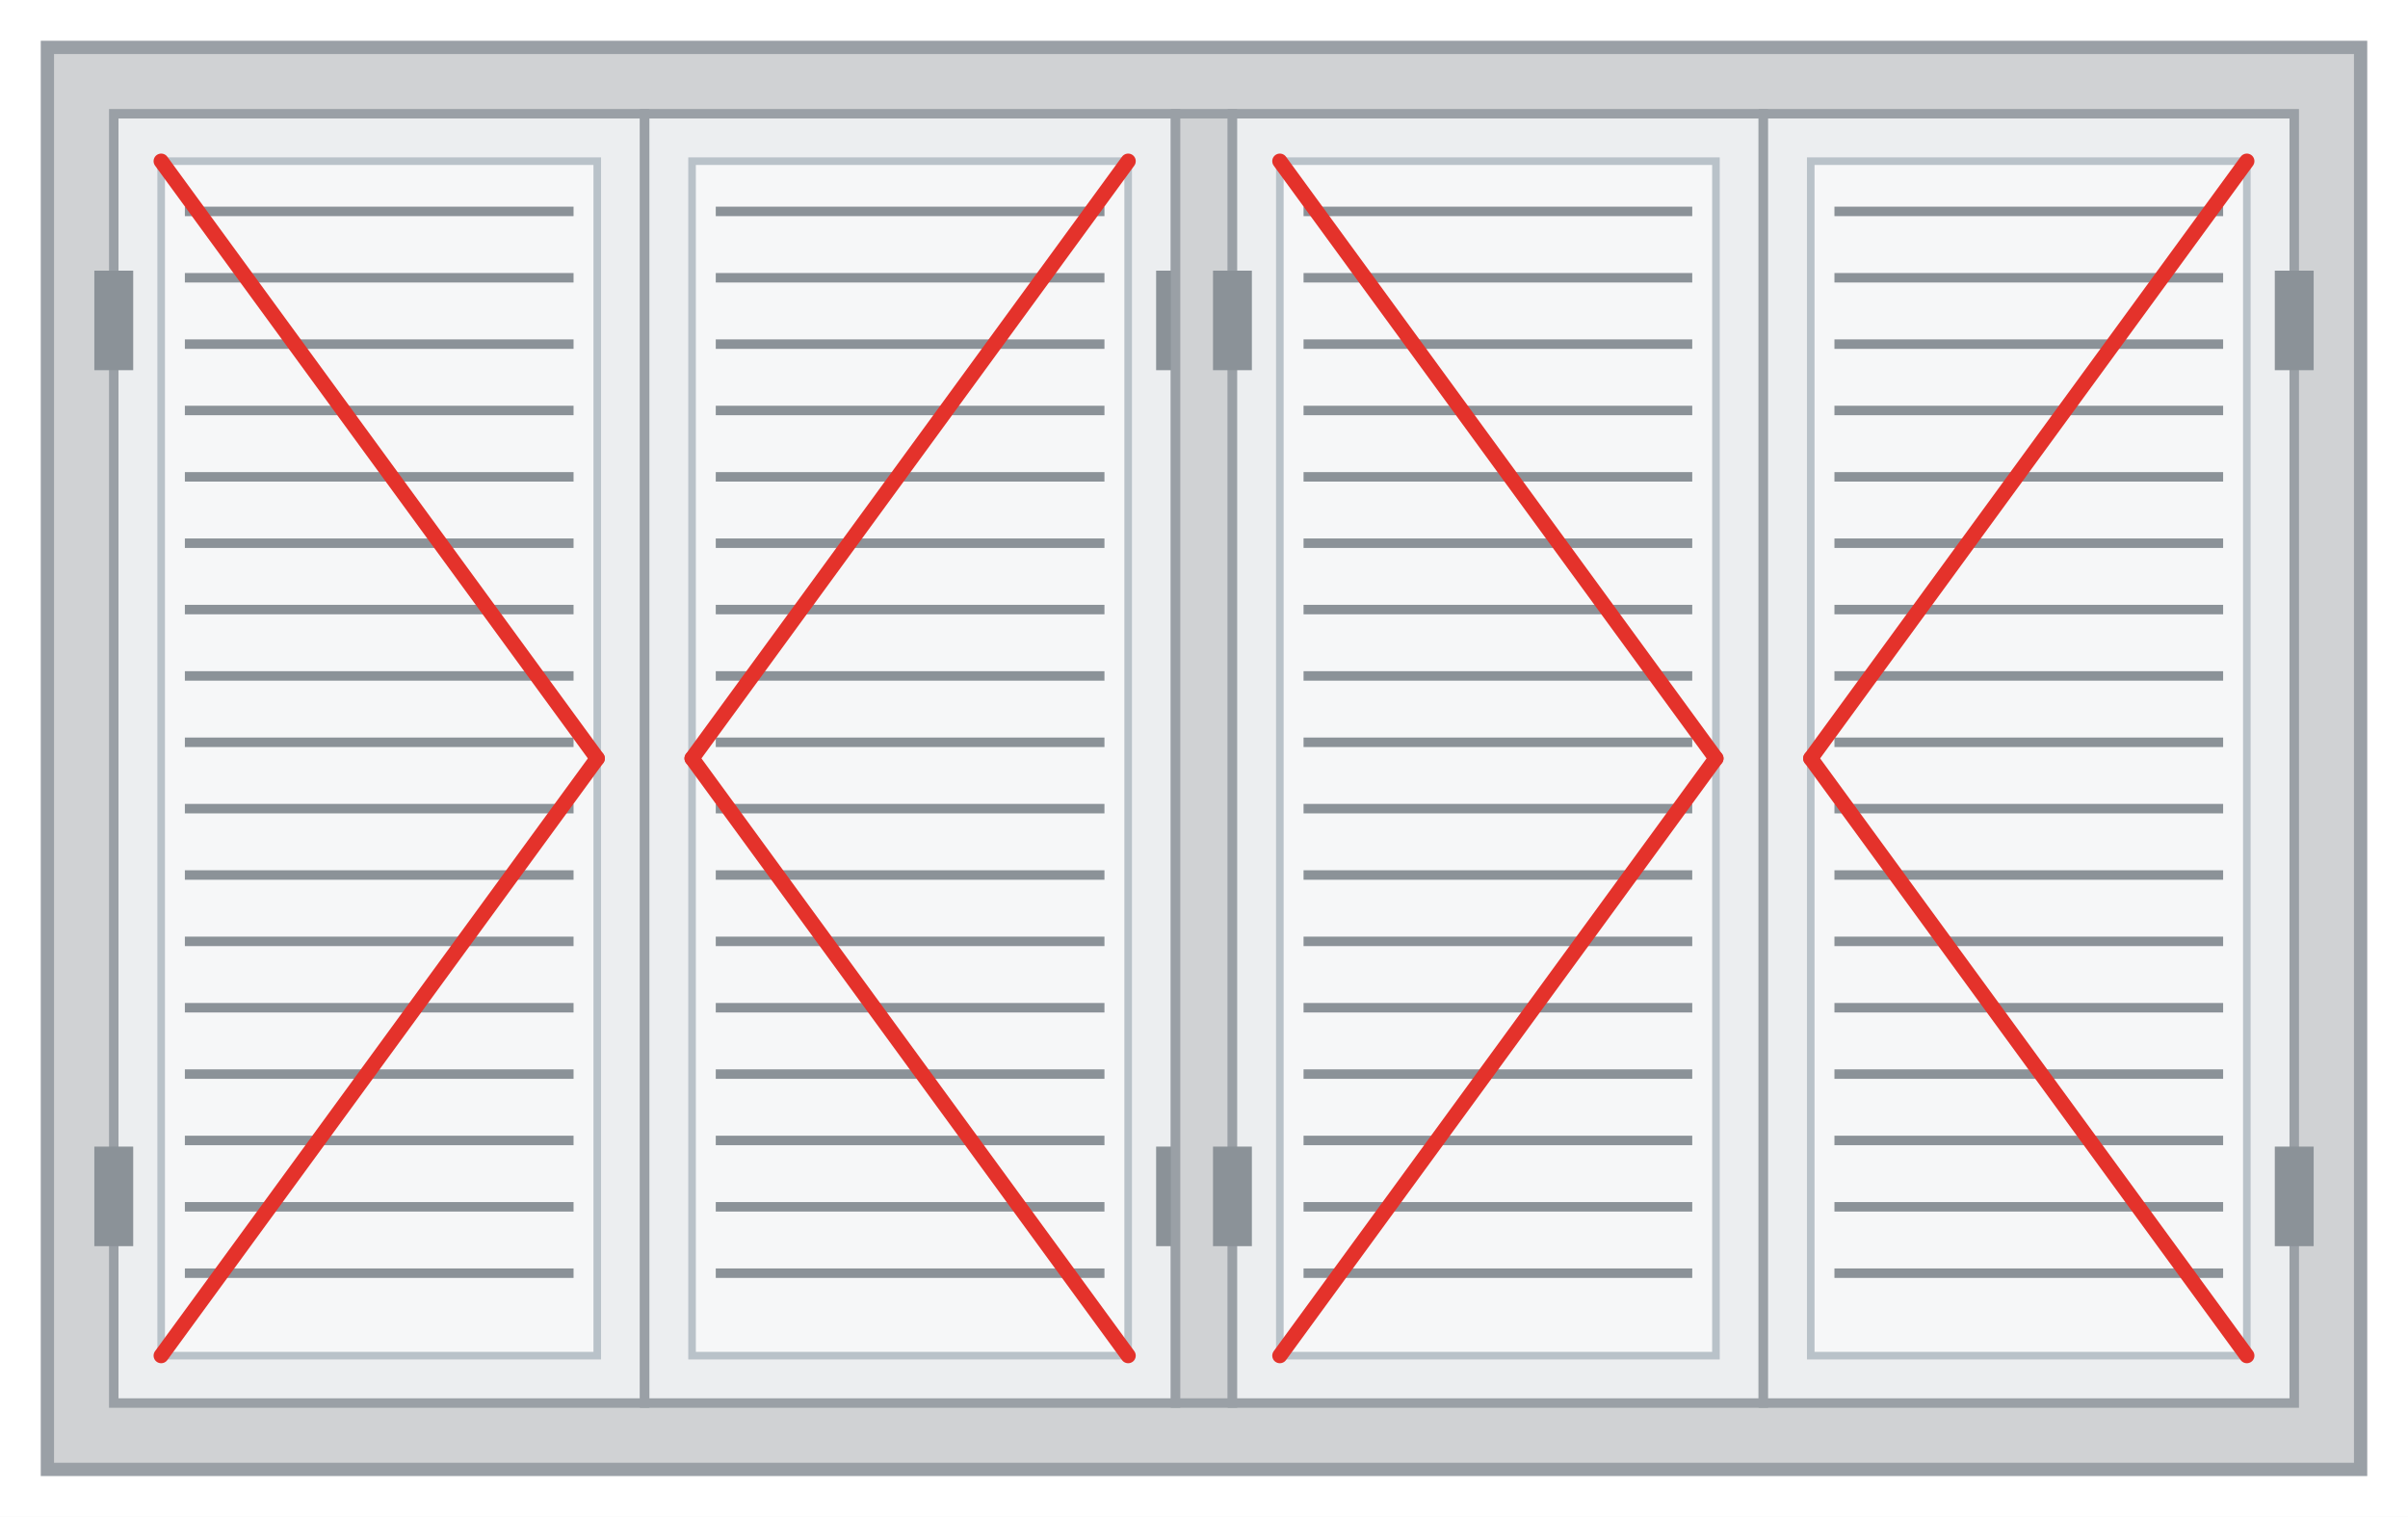
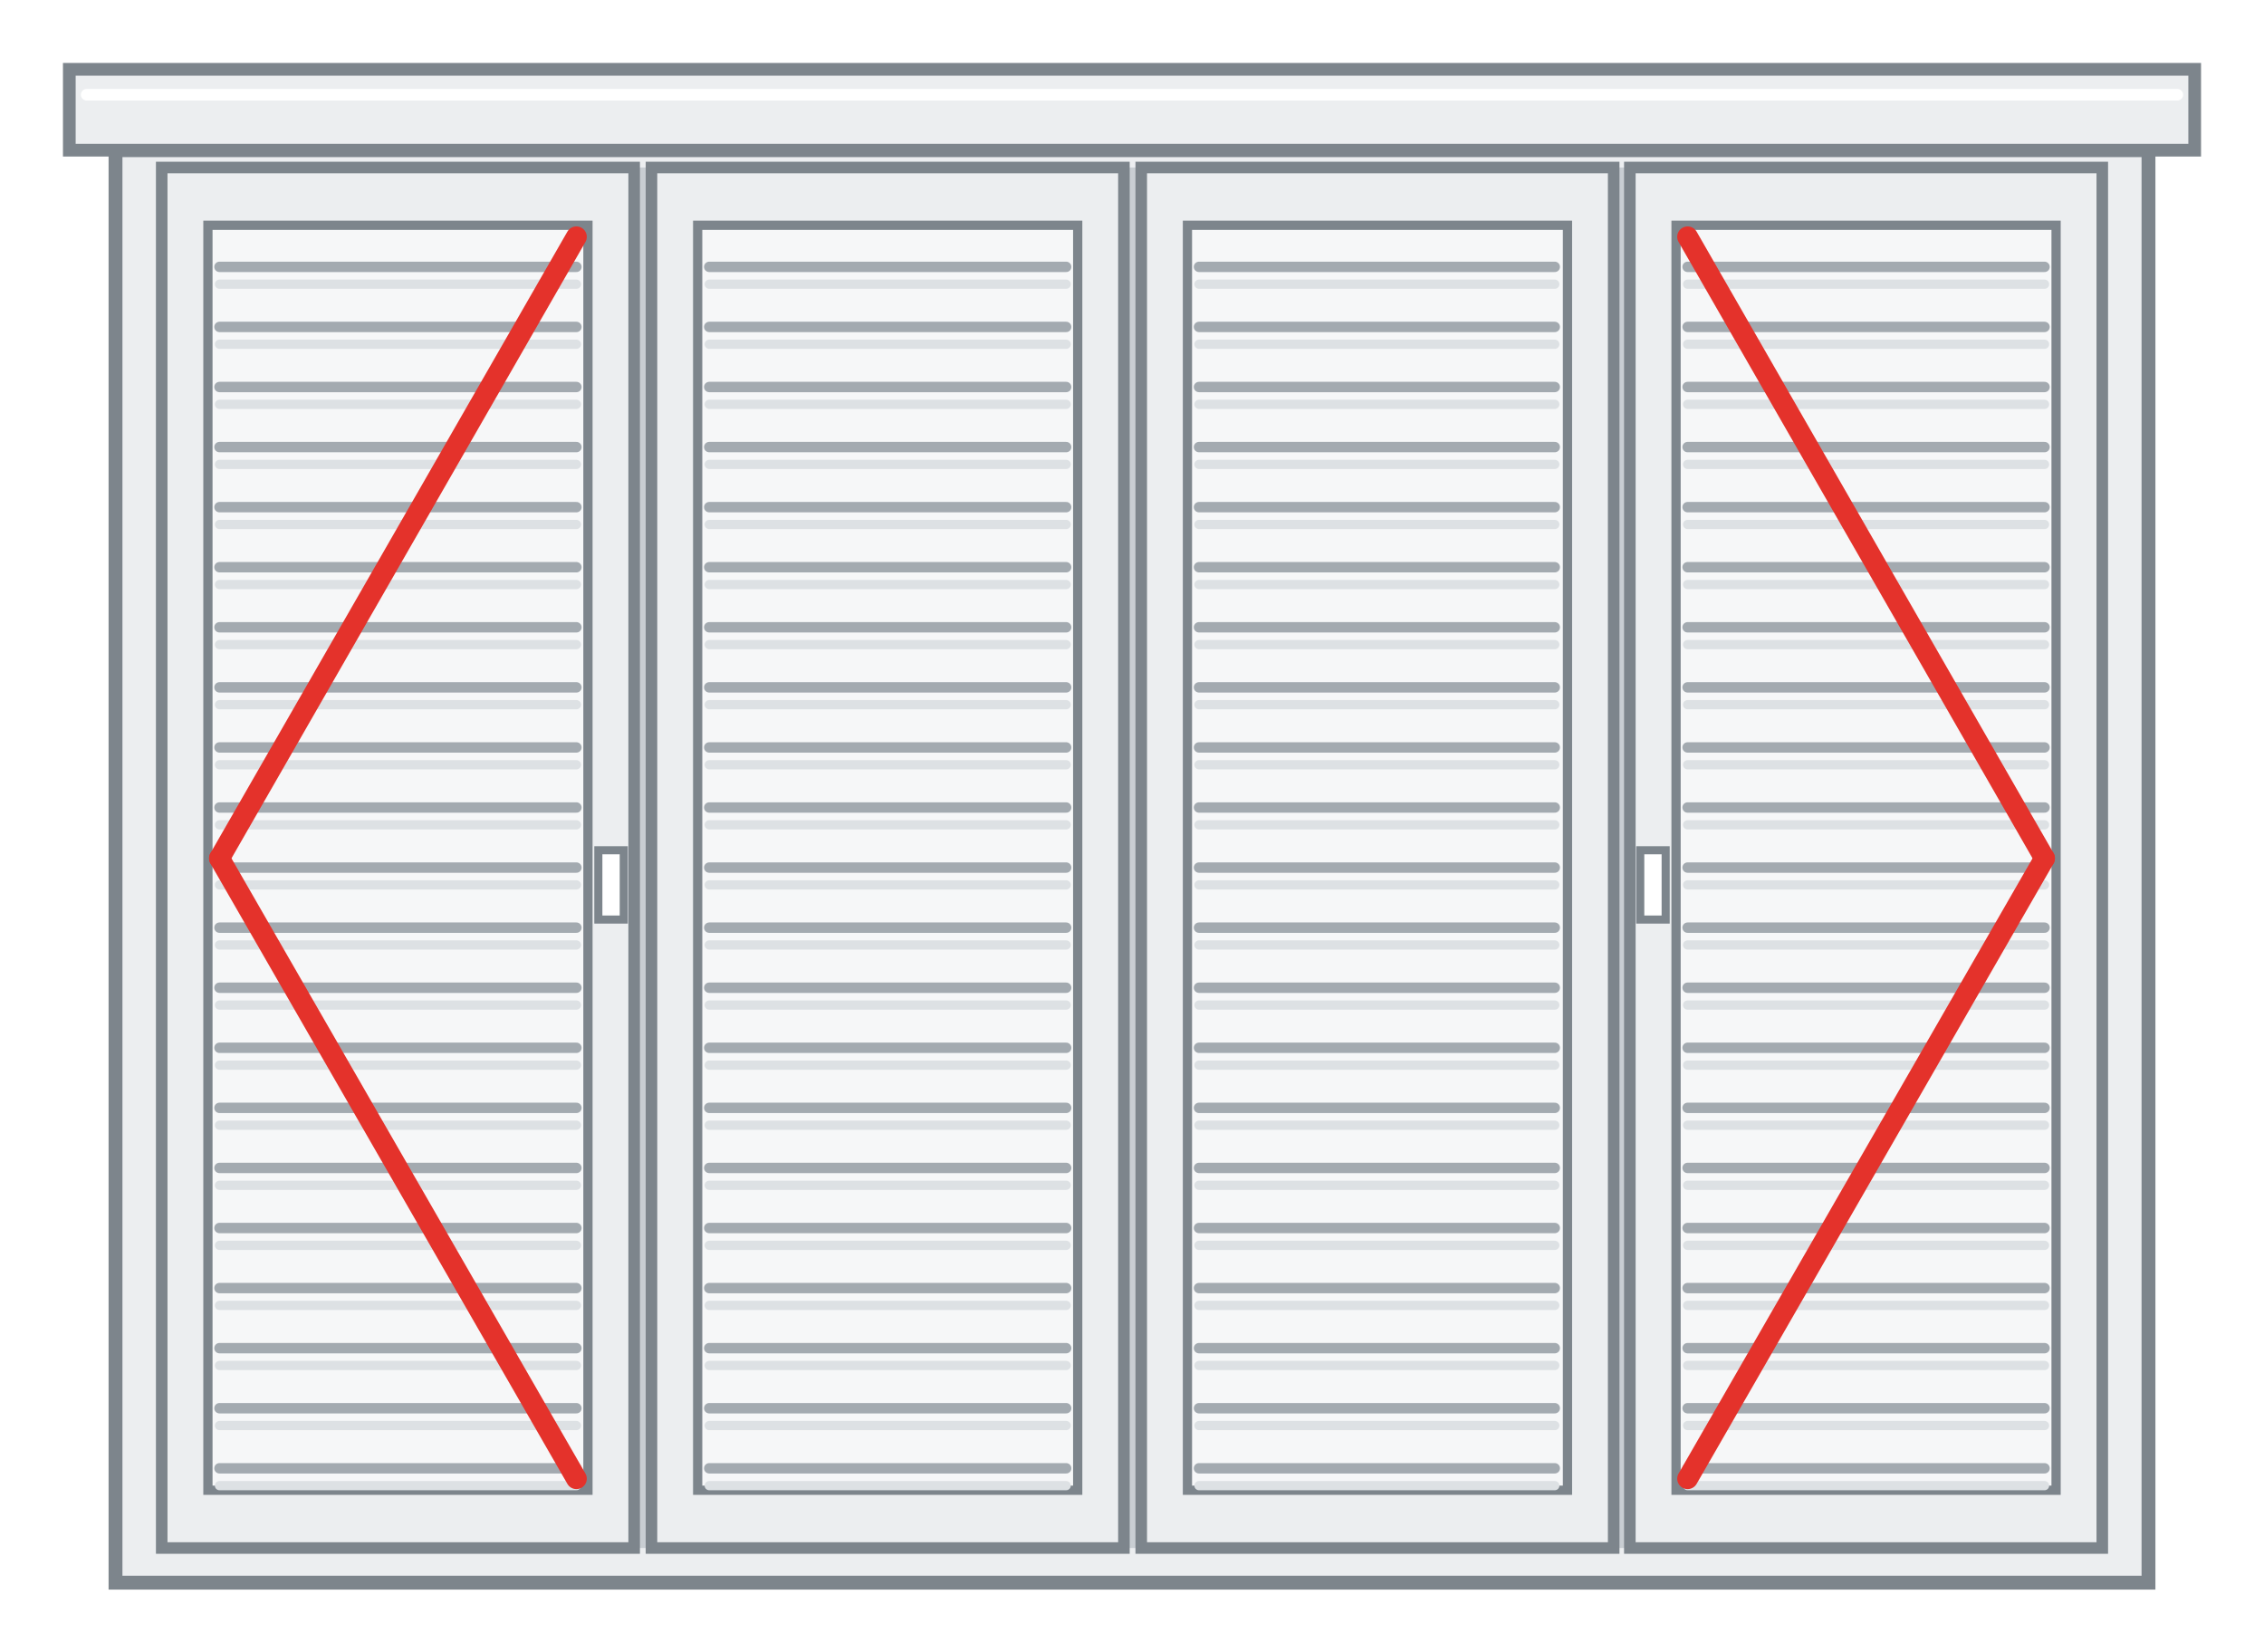
- <svg xmlns="http://www.w3.org/2000/svg" viewBox="0 0 254 160" width="254" height="160" role="img">
-   <rect width="254" height="160" fill="#ffffff" />
-   <rect x="5.0" y="5.0" width="244.0" height="150.0" fill="#d0d2d4" stroke="#9aa0a6" stroke-width="1.4" />
-   <rect x="12.0" y="12.0" width="56.0" height="136.0" fill="#eceef0" stroke="#9aa0a6" stroke-width="1" />
-   <rect x="17.0" y="17.0" width="46.0" height="126.0" fill="#f6f7f8" stroke="#b9c2c9" stroke-width="0.8" />
-   <line x1="19.5" y1="22.3" x2="60.5" y2="22.3" stroke="#8b9298" stroke-width="1" />
-   <line x1="19.5" y1="29.3" x2="60.5" y2="29.3" stroke="#8b9298" stroke-width="1" />
-   <line x1="19.5" y1="36.3" x2="60.5" y2="36.3" stroke="#8b9298" stroke-width="1" />
-   <line x1="19.5" y1="43.3" x2="60.5" y2="43.3" stroke="#8b9298" stroke-width="1" />
-   <line x1="19.5" y1="50.3" x2="60.5" y2="50.3" stroke="#8b9298" stroke-width="1" />
-   <line x1="19.5" y1="57.3" x2="60.5" y2="57.3" stroke="#8b9298" stroke-width="1" />
-   <line x1="19.5" y1="64.3" x2="60.5" y2="64.3" stroke="#8b9298" stroke-width="1" />
-   <line x1="19.5" y1="71.3" x2="60.5" y2="71.3" stroke="#8b9298" stroke-width="1" />
-   <line x1="19.5" y1="78.3" x2="60.5" y2="78.3" stroke="#8b9298" stroke-width="1" />
-   <line x1="19.5" y1="85.3" x2="60.5" y2="85.3" stroke="#8b9298" stroke-width="1" />
-   <line x1="19.5" y1="92.3" x2="60.5" y2="92.3" stroke="#8b9298" stroke-width="1" />
-   <line x1="19.5" y1="99.3" x2="60.5" y2="99.3" stroke="#8b9298" stroke-width="1" />
-   <line x1="19.5" y1="106.3" x2="60.5" y2="106.3" stroke="#8b9298" stroke-width="1" />
-   <line x1="19.5" y1="113.3" x2="60.5" y2="113.3" stroke="#8b9298" stroke-width="1" />
-   <line x1="19.5" y1="120.3" x2="60.5" y2="120.3" stroke="#8b9298" stroke-width="1" />
-   <line x1="19.5" y1="127.3" x2="60.5" y2="127.3" stroke="#8b9298" stroke-width="1" />
-   <line x1="19.5" y1="134.3" x2="60.5" y2="134.3" stroke="#8b9298" stroke-width="1" />
-   <line x1="17.0" y1="17.0" x2="63.0" y2="80.0" stroke="#e4322b" stroke-width="1.6" stroke-linecap="round" />
-   <line x1="17.0" y1="143.0" x2="63.0" y2="80.0" stroke="#e4322b" stroke-width="1.6" stroke-linecap="round" />
-   <rect x="10.2" y="28.8" width="3.6" height="10.0" fill="#8b9298" stroke="#8b9298" stroke-width="0.5" />
-   <rect x="10.2" y="121.2" width="3.6" height="10.0" fill="#8b9298" stroke="#8b9298" stroke-width="0.5" />
-   <rect x="68.0" y="12.0" width="56.0" height="136.0" fill="#eceef0" stroke="#9aa0a6" stroke-width="1" />
-   <rect x="73.0" y="17.0" width="46.0" height="126.0" fill="#f6f7f8" stroke="#b9c2c9" stroke-width="0.8" />
-   <line x1="75.5" y1="22.3" x2="116.5" y2="22.3" stroke="#8b9298" stroke-width="1" />
-   <line x1="75.5" y1="29.3" x2="116.5" y2="29.3" stroke="#8b9298" stroke-width="1" />
-   <line x1="75.5" y1="36.3" x2="116.5" y2="36.3" stroke="#8b9298" stroke-width="1" />
-   <line x1="75.5" y1="43.3" x2="116.5" y2="43.3" stroke="#8b9298" stroke-width="1" />
-   <line x1="75.5" y1="50.3" x2="116.5" y2="50.3" stroke="#8b9298" stroke-width="1" />
-   <line x1="75.5" y1="57.3" x2="116.5" y2="57.3" stroke="#8b9298" stroke-width="1" />
-   <line x1="75.5" y1="64.3" x2="116.5" y2="64.3" stroke="#8b9298" stroke-width="1" />
-   <line x1="75.5" y1="71.3" x2="116.5" y2="71.3" stroke="#8b9298" stroke-width="1" />
-   <line x1="75.5" y1="78.3" x2="116.5" y2="78.3" stroke="#8b9298" stroke-width="1" />
-   <line x1="75.5" y1="85.3" x2="116.5" y2="85.3" stroke="#8b9298" stroke-width="1" />
-   <line x1="75.5" y1="92.3" x2="116.5" y2="92.3" stroke="#8b9298" stroke-width="1" />
-   <line x1="75.5" y1="99.3" x2="116.5" y2="99.3" stroke="#8b9298" stroke-width="1" />
-   <line x1="75.5" y1="106.3" x2="116.5" y2="106.3" stroke="#8b9298" stroke-width="1" />
-   <line x1="75.5" y1="113.3" x2="116.5" y2="113.3" stroke="#8b9298" stroke-width="1" />
-   <line x1="75.5" y1="120.3" x2="116.5" y2="120.3" stroke="#8b9298" stroke-width="1" />
-   <line x1="75.5" y1="127.3" x2="116.5" y2="127.3" stroke="#8b9298" stroke-width="1" />
-   <line x1="75.5" y1="134.3" x2="116.5" y2="134.3" stroke="#8b9298" stroke-width="1" />
-   <line x1="119.0" y1="17.0" x2="73.0" y2="80.0" stroke="#e4322b" stroke-width="1.6" stroke-linecap="round" />
-   <line x1="119.0" y1="143.0" x2="73.0" y2="80.0" stroke="#e4322b" stroke-width="1.6" stroke-linecap="round" />
-   <rect x="122.2" y="28.8" width="3.6" height="10.0" fill="#8b9298" stroke="#8b9298" stroke-width="0.5" />
-   <rect x="122.2" y="121.2" width="3.6" height="10.0" fill="#8b9298" stroke="#8b9298" stroke-width="0.5" />
-   <rect x="124.0" y="12.0" width="6.0" height="136.0" fill="#d0d2d4" stroke="#9aa0a6" stroke-width="1" />
-   <rect x="130.0" y="12.0" width="56.0" height="136.0" fill="#eceef0" stroke="#9aa0a6" stroke-width="1" />
-   <rect x="135.0" y="17.0" width="46.0" height="126.0" fill="#f6f7f8" stroke="#b9c2c9" stroke-width="0.8" />
-   <line x1="137.5" y1="22.3" x2="178.5" y2="22.3" stroke="#8b9298" stroke-width="1" />
-   <line x1="137.5" y1="29.3" x2="178.5" y2="29.3" stroke="#8b9298" stroke-width="1" />
-   <line x1="137.5" y1="36.3" x2="178.5" y2="36.3" stroke="#8b9298" stroke-width="1" />
-   <line x1="137.5" y1="43.3" x2="178.5" y2="43.3" stroke="#8b9298" stroke-width="1" />
-   <line x1="137.5" y1="50.3" x2="178.5" y2="50.3" stroke="#8b9298" stroke-width="1" />
-   <line x1="137.5" y1="57.3" x2="178.5" y2="57.3" stroke="#8b9298" stroke-width="1" />
-   <line x1="137.5" y1="64.3" x2="178.5" y2="64.3" stroke="#8b9298" stroke-width="1" />
-   <line x1="137.5" y1="71.3" x2="178.5" y2="71.3" stroke="#8b9298" stroke-width="1" />
-   <line x1="137.5" y1="78.3" x2="178.5" y2="78.3" stroke="#8b9298" stroke-width="1" />
-   <line x1="137.5" y1="85.3" x2="178.5" y2="85.3" stroke="#8b9298" stroke-width="1" />
-   <line x1="137.5" y1="92.3" x2="178.5" y2="92.3" stroke="#8b9298" stroke-width="1" />
-   <line x1="137.5" y1="99.3" x2="178.5" y2="99.3" stroke="#8b9298" stroke-width="1" />
-   <line x1="137.5" y1="106.3" x2="178.5" y2="106.3" stroke="#8b9298" stroke-width="1" />
-   <line x1="137.5" y1="113.3" x2="178.5" y2="113.3" stroke="#8b9298" stroke-width="1" />
-   <line x1="137.5" y1="120.3" x2="178.5" y2="120.3" stroke="#8b9298" stroke-width="1" />
-   <line x1="137.5" y1="127.3" x2="178.5" y2="127.3" stroke="#8b9298" stroke-width="1" />
-   <line x1="137.5" y1="134.3" x2="178.5" y2="134.3" stroke="#8b9298" stroke-width="1" />
-   <line x1="135.0" y1="17.0" x2="181.0" y2="80.0" stroke="#e4322b" stroke-width="1.6" stroke-linecap="round" />
-   <line x1="135.0" y1="143.0" x2="181.0" y2="80.0" stroke="#e4322b" stroke-width="1.6" stroke-linecap="round" />
-   <rect x="128.2" y="28.8" width="3.6" height="10.0" fill="#8b9298" stroke="#8b9298" stroke-width="0.5" />
-   <rect x="128.2" y="121.2" width="3.6" height="10.0" fill="#8b9298" stroke="#8b9298" stroke-width="0.5" />
-   <rect x="186.0" y="12.0" width="56.0" height="136.0" fill="#eceef0" stroke="#9aa0a6" stroke-width="1" />
-   <rect x="191.0" y="17.0" width="46.0" height="126.0" fill="#f6f7f8" stroke="#b9c2c9" stroke-width="0.8" />
-   <line x1="193.5" y1="22.3" x2="234.5" y2="22.3" stroke="#8b9298" stroke-width="1" />
-   <line x1="193.5" y1="29.3" x2="234.5" y2="29.3" stroke="#8b9298" stroke-width="1" />
-   <line x1="193.5" y1="36.3" x2="234.5" y2="36.3" stroke="#8b9298" stroke-width="1" />
-   <line x1="193.5" y1="43.3" x2="234.5" y2="43.3" stroke="#8b9298" stroke-width="1" />
-   <line x1="193.5" y1="50.3" x2="234.5" y2="50.3" stroke="#8b9298" stroke-width="1" />
-   <line x1="193.5" y1="57.3" x2="234.5" y2="57.3" stroke="#8b9298" stroke-width="1" />
-   <line x1="193.5" y1="64.3" x2="234.5" y2="64.3" stroke="#8b9298" stroke-width="1" />
-   <line x1="193.5" y1="71.3" x2="234.5" y2="71.3" stroke="#8b9298" stroke-width="1" />
-   <line x1="193.5" y1="78.3" x2="234.5" y2="78.3" stroke="#8b9298" stroke-width="1" />
-   <line x1="193.5" y1="85.3" x2="234.5" y2="85.3" stroke="#8b9298" stroke-width="1" />
-   <line x1="193.5" y1="92.3" x2="234.5" y2="92.3" stroke="#8b9298" stroke-width="1" />
-   <line x1="193.5" y1="99.3" x2="234.5" y2="99.3" stroke="#8b9298" stroke-width="1" />
-   <line x1="193.5" y1="106.3" x2="234.5" y2="106.3" stroke="#8b9298" stroke-width="1" />
-   <line x1="193.5" y1="113.3" x2="234.5" y2="113.3" stroke="#8b9298" stroke-width="1" />
-   <line x1="193.5" y1="120.3" x2="234.5" y2="120.3" stroke="#8b9298" stroke-width="1" />
-   <line x1="193.5" y1="127.3" x2="234.5" y2="127.3" stroke="#8b9298" stroke-width="1" />
-   <line x1="193.5" y1="134.3" x2="234.5" y2="134.3" stroke="#8b9298" stroke-width="1" />
-   <line x1="237.0" y1="17.0" x2="191.0" y2="80.0" stroke="#e4322b" stroke-width="1.6" stroke-linecap="round" />
-   <line x1="237.0" y1="143.0" x2="191.0" y2="80.0" stroke="#e4322b" stroke-width="1.6" stroke-linecap="round" />
-   <rect x="240.2" y="28.8" width="3.6" height="10.0" fill="#8b9298" stroke="#8b9298" stroke-width="0.5" />
-   <rect x="240.2" y="121.2" width="3.6" height="10.0" fill="#8b9298" stroke="#8b9298" stroke-width="0.5" />
+ <svg xmlns="http://www.w3.org/2000/svg" viewBox="0 0 196 143" width="196" height="143" role="img">
+   <rect width="196" height="143" fill="#ffffff" />
+   <rect x="10.0" y="13.0" width="176.0" height="124.0" fill="#eceef0" stroke="#7d858c" stroke-width="1.2" />
+   <rect x="14.0" y="14.5" width="168.0" height="119.5" fill="#c9ced3" stroke="none" stroke-width="0" />
+   <rect x="14.0" y="14.5" width="40.9" height="119.5" fill="#eceef0" stroke="#7d858c" stroke-width="1" />
+   <rect x="18.0" y="19.5" width="32.9" height="109.5" fill="#f6f7f8" stroke="#7d858c" stroke-width="0.8" />
+   <line x1="19.0" y1="23.1" x2="49.9" y2="23.1" stroke="#a3aab0" stroke-width="0.9" stroke-linecap="round" />
+   <line x1="19.0" y1="24.6" x2="49.9" y2="24.6" stroke="#dde1e4" stroke-width="0.8" stroke-linecap="round" />
+   <line x1="19.0" y1="28.3" x2="49.9" y2="28.3" stroke="#a3aab0" stroke-width="0.9" stroke-linecap="round" />
+   <line x1="19.0" y1="29.8" x2="49.9" y2="29.8" stroke="#dde1e4" stroke-width="0.8" stroke-linecap="round" />
+   <line x1="19.0" y1="33.5" x2="49.9" y2="33.5" stroke="#a3aab0" stroke-width="0.9" stroke-linecap="round" />
+   <line x1="19.0" y1="35.0" x2="49.9" y2="35.0" stroke="#dde1e4" stroke-width="0.8" stroke-linecap="round" />
+   <line x1="19.0" y1="38.7" x2="49.9" y2="38.7" stroke="#a3aab0" stroke-width="0.9" stroke-linecap="round" />
+   <line x1="19.0" y1="40.2" x2="49.9" y2="40.2" stroke="#dde1e4" stroke-width="0.8" stroke-linecap="round" />
+   <line x1="19.0" y1="43.9" x2="49.9" y2="43.9" stroke="#a3aab0" stroke-width="0.9" stroke-linecap="round" />
+   <line x1="19.0" y1="45.4" x2="49.9" y2="45.4" stroke="#dde1e4" stroke-width="0.8" stroke-linecap="round" />
+   <line x1="19.0" y1="49.1" x2="49.9" y2="49.1" stroke="#a3aab0" stroke-width="0.9" stroke-linecap="round" />
+   <line x1="19.0" y1="50.6" x2="49.9" y2="50.6" stroke="#dde1e4" stroke-width="0.8" stroke-linecap="round" />
+   <line x1="19.0" y1="54.3" x2="49.9" y2="54.3" stroke="#a3aab0" stroke-width="0.9" stroke-linecap="round" />
+   <line x1="19.0" y1="55.8" x2="49.9" y2="55.8" stroke="#dde1e4" stroke-width="0.8" stroke-linecap="round" />
+   <line x1="19.0" y1="59.5" x2="49.9" y2="59.5" stroke="#a3aab0" stroke-width="0.9" stroke-linecap="round" />
+   <line x1="19.0" y1="61.0" x2="49.9" y2="61.0" stroke="#dde1e4" stroke-width="0.8" stroke-linecap="round" />
+   <line x1="19.0" y1="64.7" x2="49.9" y2="64.7" stroke="#a3aab0" stroke-width="0.9" stroke-linecap="round" />
+   <line x1="19.0" y1="66.2" x2="49.9" y2="66.2" stroke="#dde1e4" stroke-width="0.8" stroke-linecap="round" />
+   <line x1="19.0" y1="69.9" x2="49.9" y2="69.9" stroke="#a3aab0" stroke-width="0.9" stroke-linecap="round" />
+   <line x1="19.0" y1="71.4" x2="49.9" y2="71.4" stroke="#dde1e4" stroke-width="0.8" stroke-linecap="round" />
+   <line x1="19.0" y1="75.1" x2="49.9" y2="75.1" stroke="#a3aab0" stroke-width="0.9" stroke-linecap="round" />
+   <line x1="19.0" y1="76.6" x2="49.9" y2="76.6" stroke="#dde1e4" stroke-width="0.8" stroke-linecap="round" />
+   <line x1="19.0" y1="80.3" x2="49.9" y2="80.3" stroke="#a3aab0" stroke-width="0.9" stroke-linecap="round" />
+   <line x1="19.0" y1="81.8" x2="49.9" y2="81.8" stroke="#dde1e4" stroke-width="0.8" stroke-linecap="round" />
+   <line x1="19.0" y1="85.5" x2="49.9" y2="85.5" stroke="#a3aab0" stroke-width="0.9" stroke-linecap="round" />
+   <line x1="19.0" y1="87.0" x2="49.9" y2="87.0" stroke="#dde1e4" stroke-width="0.8" stroke-linecap="round" />
+   <line x1="19.0" y1="90.7" x2="49.9" y2="90.7" stroke="#a3aab0" stroke-width="0.9" stroke-linecap="round" />
+   <line x1="19.0" y1="92.2" x2="49.9" y2="92.2" stroke="#dde1e4" stroke-width="0.8" stroke-linecap="round" />
+   <line x1="19.0" y1="95.9" x2="49.9" y2="95.9" stroke="#a3aab0" stroke-width="0.9" stroke-linecap="round" />
+   <line x1="19.0" y1="97.4" x2="49.9" y2="97.4" stroke="#dde1e4" stroke-width="0.8" stroke-linecap="round" />
+   <line x1="19.0" y1="101.1" x2="49.9" y2="101.1" stroke="#a3aab0" stroke-width="0.9" stroke-linecap="round" />
+   <line x1="19.0" y1="102.6" x2="49.9" y2="102.6" stroke="#dde1e4" stroke-width="0.8" stroke-linecap="round" />
+   <line x1="19.0" y1="106.3" x2="49.9" y2="106.3" stroke="#a3aab0" stroke-width="0.9" stroke-linecap="round" />
+   <line x1="19.0" y1="107.8" x2="49.9" y2="107.8" stroke="#dde1e4" stroke-width="0.8" stroke-linecap="round" />
+   <line x1="19.0" y1="111.5" x2="49.9" y2="111.5" stroke="#a3aab0" stroke-width="0.9" stroke-linecap="round" />
+   <line x1="19.0" y1="113.0" x2="49.9" y2="113.0" stroke="#dde1e4" stroke-width="0.8" stroke-linecap="round" />
+   <line x1="19.0" y1="116.7" x2="49.9" y2="116.7" stroke="#a3aab0" stroke-width="0.9" stroke-linecap="round" />
+   <line x1="19.0" y1="118.2" x2="49.9" y2="118.2" stroke="#dde1e4" stroke-width="0.8" stroke-linecap="round" />
+   <line x1="19.0" y1="121.9" x2="49.9" y2="121.9" stroke="#a3aab0" stroke-width="0.9" stroke-linecap="round" />
+   <line x1="19.0" y1="123.4" x2="49.9" y2="123.4" stroke="#dde1e4" stroke-width="0.8" stroke-linecap="round" />
+   <line x1="19.0" y1="127.1" x2="49.9" y2="127.1" stroke="#a3aab0" stroke-width="0.9" stroke-linecap="round" />
+   <line x1="19.0" y1="128.6" x2="49.9" y2="128.6" stroke="#dde1e4" stroke-width="0.8" stroke-linecap="round" />
+   <line x1="49.9" y1="20.5" x2="19.0" y2="74.3" stroke="#e4322b" stroke-width="1.8" stroke-linecap="round" />
+   <line x1="49.9" y1="128.0" x2="19.0" y2="74.3" stroke="#e4322b" stroke-width="1.8" stroke-linecap="round" />
+   <rect x="51.8" y="73.6" width="2.2" height="6.0" fill="#ffffff" stroke="#7d858c" stroke-width="0.7" />
+   <rect x="56.4" y="14.5" width="40.9" height="119.5" fill="#eceef0" stroke="#7d858c" stroke-width="1" />
+   <rect x="60.4" y="19.5" width="32.9" height="109.5" fill="#f6f7f8" stroke="#7d858c" stroke-width="0.8" />
+   <line x1="61.4" y1="23.1" x2="92.3" y2="23.1" stroke="#a3aab0" stroke-width="0.9" stroke-linecap="round" />
+   <line x1="61.4" y1="24.6" x2="92.3" y2="24.6" stroke="#dde1e4" stroke-width="0.8" stroke-linecap="round" />
+   <line x1="61.4" y1="28.3" x2="92.3" y2="28.3" stroke="#a3aab0" stroke-width="0.9" stroke-linecap="round" />
+   <line x1="61.4" y1="29.8" x2="92.3" y2="29.8" stroke="#dde1e4" stroke-width="0.8" stroke-linecap="round" />
+   <line x1="61.4" y1="33.5" x2="92.3" y2="33.5" stroke="#a3aab0" stroke-width="0.9" stroke-linecap="round" />
+   <line x1="61.4" y1="35.0" x2="92.3" y2="35.0" stroke="#dde1e4" stroke-width="0.8" stroke-linecap="round" />
+   <line x1="61.4" y1="38.7" x2="92.3" y2="38.7" stroke="#a3aab0" stroke-width="0.9" stroke-linecap="round" />
+   <line x1="61.4" y1="40.2" x2="92.3" y2="40.2" stroke="#dde1e4" stroke-width="0.8" stroke-linecap="round" />
+   <line x1="61.4" y1="43.9" x2="92.3" y2="43.9" stroke="#a3aab0" stroke-width="0.9" stroke-linecap="round" />
+   <line x1="61.4" y1="45.4" x2="92.3" y2="45.4" stroke="#dde1e4" stroke-width="0.8" stroke-linecap="round" />
+   <line x1="61.4" y1="49.1" x2="92.3" y2="49.1" stroke="#a3aab0" stroke-width="0.9" stroke-linecap="round" />
+   <line x1="61.4" y1="50.6" x2="92.3" y2="50.6" stroke="#dde1e4" stroke-width="0.8" stroke-linecap="round" />
+   <line x1="61.4" y1="54.3" x2="92.3" y2="54.3" stroke="#a3aab0" stroke-width="0.9" stroke-linecap="round" />
+   <line x1="61.4" y1="55.8" x2="92.3" y2="55.8" stroke="#dde1e4" stroke-width="0.8" stroke-linecap="round" />
+   <line x1="61.4" y1="59.5" x2="92.3" y2="59.5" stroke="#a3aab0" stroke-width="0.9" stroke-linecap="round" />
+   <line x1="61.4" y1="61.0" x2="92.3" y2="61.0" stroke="#dde1e4" stroke-width="0.8" stroke-linecap="round" />
+   <line x1="61.4" y1="64.7" x2="92.3" y2="64.7" stroke="#a3aab0" stroke-width="0.9" stroke-linecap="round" />
+   <line x1="61.4" y1="66.2" x2="92.3" y2="66.2" stroke="#dde1e4" stroke-width="0.8" stroke-linecap="round" />
+   <line x1="61.4" y1="69.9" x2="92.3" y2="69.9" stroke="#a3aab0" stroke-width="0.9" stroke-linecap="round" />
+   <line x1="61.4" y1="71.4" x2="92.3" y2="71.4" stroke="#dde1e4" stroke-width="0.8" stroke-linecap="round" />
+   <line x1="61.4" y1="75.1" x2="92.3" y2="75.1" stroke="#a3aab0" stroke-width="0.9" stroke-linecap="round" />
+   <line x1="61.4" y1="76.6" x2="92.3" y2="76.6" stroke="#dde1e4" stroke-width="0.8" stroke-linecap="round" />
+   <line x1="61.4" y1="80.3" x2="92.3" y2="80.3" stroke="#a3aab0" stroke-width="0.9" stroke-linecap="round" />
+   <line x1="61.4" y1="81.8" x2="92.3" y2="81.8" stroke="#dde1e4" stroke-width="0.8" stroke-linecap="round" />
+   <line x1="61.4" y1="85.5" x2="92.3" y2="85.5" stroke="#a3aab0" stroke-width="0.9" stroke-linecap="round" />
+   <line x1="61.4" y1="87.0" x2="92.3" y2="87.0" stroke="#dde1e4" stroke-width="0.8" stroke-linecap="round" />
+   <line x1="61.4" y1="90.7" x2="92.3" y2="90.7" stroke="#a3aab0" stroke-width="0.9" stroke-linecap="round" />
+   <line x1="61.4" y1="92.2" x2="92.3" y2="92.2" stroke="#dde1e4" stroke-width="0.8" stroke-linecap="round" />
+   <line x1="61.4" y1="95.9" x2="92.3" y2="95.9" stroke="#a3aab0" stroke-width="0.9" stroke-linecap="round" />
+   <line x1="61.4" y1="97.4" x2="92.3" y2="97.4" stroke="#dde1e4" stroke-width="0.8" stroke-linecap="round" />
+   <line x1="61.4" y1="101.1" x2="92.3" y2="101.1" stroke="#a3aab0" stroke-width="0.9" stroke-linecap="round" />
+   <line x1="61.4" y1="102.6" x2="92.3" y2="102.6" stroke="#dde1e4" stroke-width="0.8" stroke-linecap="round" />
+   <line x1="61.4" y1="106.3" x2="92.3" y2="106.3" stroke="#a3aab0" stroke-width="0.9" stroke-linecap="round" />
+   <line x1="61.4" y1="107.8" x2="92.3" y2="107.8" stroke="#dde1e4" stroke-width="0.8" stroke-linecap="round" />
+   <line x1="61.4" y1="111.5" x2="92.3" y2="111.5" stroke="#a3aab0" stroke-width="0.9" stroke-linecap="round" />
+   <line x1="61.4" y1="113.0" x2="92.3" y2="113.0" stroke="#dde1e4" stroke-width="0.8" stroke-linecap="round" />
+   <line x1="61.4" y1="116.7" x2="92.3" y2="116.7" stroke="#a3aab0" stroke-width="0.9" stroke-linecap="round" />
+   <line x1="61.4" y1="118.2" x2="92.3" y2="118.2" stroke="#dde1e4" stroke-width="0.8" stroke-linecap="round" />
+   <line x1="61.4" y1="121.9" x2="92.3" y2="121.9" stroke="#a3aab0" stroke-width="0.9" stroke-linecap="round" />
+   <line x1="61.4" y1="123.4" x2="92.3" y2="123.4" stroke="#dde1e4" stroke-width="0.8" stroke-linecap="round" />
+   <line x1="61.4" y1="127.1" x2="92.3" y2="127.1" stroke="#a3aab0" stroke-width="0.9" stroke-linecap="round" />
+   <line x1="61.4" y1="128.6" x2="92.3" y2="128.6" stroke="#dde1e4" stroke-width="0.8" stroke-linecap="round" />
+   <rect x="98.8" y="14.5" width="40.9" height="119.5" fill="#eceef0" stroke="#7d858c" stroke-width="1" />
+   <rect x="102.8" y="19.5" width="32.9" height="109.5" fill="#f6f7f8" stroke="#7d858c" stroke-width="0.8" />
+   <line x1="103.8" y1="23.1" x2="134.6" y2="23.1" stroke="#a3aab0" stroke-width="0.9" stroke-linecap="round" />
+   <line x1="103.8" y1="24.6" x2="134.6" y2="24.6" stroke="#dde1e4" stroke-width="0.8" stroke-linecap="round" />
+   <line x1="103.8" y1="28.3" x2="134.6" y2="28.3" stroke="#a3aab0" stroke-width="0.9" stroke-linecap="round" />
+   <line x1="103.8" y1="29.8" x2="134.6" y2="29.8" stroke="#dde1e4" stroke-width="0.8" stroke-linecap="round" />
+   <line x1="103.8" y1="33.5" x2="134.6" y2="33.5" stroke="#a3aab0" stroke-width="0.9" stroke-linecap="round" />
+   <line x1="103.8" y1="35.0" x2="134.6" y2="35.0" stroke="#dde1e4" stroke-width="0.8" stroke-linecap="round" />
+   <line x1="103.8" y1="38.7" x2="134.6" y2="38.7" stroke="#a3aab0" stroke-width="0.9" stroke-linecap="round" />
+   <line x1="103.8" y1="40.2" x2="134.6" y2="40.2" stroke="#dde1e4" stroke-width="0.8" stroke-linecap="round" />
+   <line x1="103.8" y1="43.9" x2="134.6" y2="43.9" stroke="#a3aab0" stroke-width="0.9" stroke-linecap="round" />
+   <line x1="103.8" y1="45.4" x2="134.6" y2="45.4" stroke="#dde1e4" stroke-width="0.8" stroke-linecap="round" />
+   <line x1="103.8" y1="49.1" x2="134.6" y2="49.1" stroke="#a3aab0" stroke-width="0.9" stroke-linecap="round" />
+   <line x1="103.8" y1="50.6" x2="134.6" y2="50.6" stroke="#dde1e4" stroke-width="0.8" stroke-linecap="round" />
+   <line x1="103.8" y1="54.3" x2="134.6" y2="54.3" stroke="#a3aab0" stroke-width="0.9" stroke-linecap="round" />
+   <line x1="103.8" y1="55.8" x2="134.6" y2="55.8" stroke="#dde1e4" stroke-width="0.8" stroke-linecap="round" />
+   <line x1="103.8" y1="59.5" x2="134.6" y2="59.5" stroke="#a3aab0" stroke-width="0.9" stroke-linecap="round" />
+   <line x1="103.8" y1="61.0" x2="134.6" y2="61.0" stroke="#dde1e4" stroke-width="0.8" stroke-linecap="round" />
+   <line x1="103.8" y1="64.7" x2="134.6" y2="64.7" stroke="#a3aab0" stroke-width="0.9" stroke-linecap="round" />
+   <line x1="103.8" y1="66.2" x2="134.6" y2="66.2" stroke="#dde1e4" stroke-width="0.8" stroke-linecap="round" />
+   <line x1="103.8" y1="69.9" x2="134.6" y2="69.9" stroke="#a3aab0" stroke-width="0.9" stroke-linecap="round" />
+   <line x1="103.8" y1="71.4" x2="134.6" y2="71.4" stroke="#dde1e4" stroke-width="0.8" stroke-linecap="round" />
+   <line x1="103.8" y1="75.1" x2="134.6" y2="75.1" stroke="#a3aab0" stroke-width="0.9" stroke-linecap="round" />
+   <line x1="103.8" y1="76.6" x2="134.6" y2="76.6" stroke="#dde1e4" stroke-width="0.8" stroke-linecap="round" />
+   <line x1="103.8" y1="80.3" x2="134.6" y2="80.3" stroke="#a3aab0" stroke-width="0.9" stroke-linecap="round" />
+   <line x1="103.8" y1="81.8" x2="134.6" y2="81.8" stroke="#dde1e4" stroke-width="0.8" stroke-linecap="round" />
+   <line x1="103.8" y1="85.5" x2="134.6" y2="85.5" stroke="#a3aab0" stroke-width="0.9" stroke-linecap="round" />
+   <line x1="103.8" y1="87.0" x2="134.6" y2="87.0" stroke="#dde1e4" stroke-width="0.8" stroke-linecap="round" />
+   <line x1="103.8" y1="90.7" x2="134.6" y2="90.7" stroke="#a3aab0" stroke-width="0.9" stroke-linecap="round" />
+   <line x1="103.8" y1="92.2" x2="134.6" y2="92.2" stroke="#dde1e4" stroke-width="0.8" stroke-linecap="round" />
+   <line x1="103.8" y1="95.9" x2="134.6" y2="95.9" stroke="#a3aab0" stroke-width="0.9" stroke-linecap="round" />
+   <line x1="103.8" y1="97.4" x2="134.6" y2="97.4" stroke="#dde1e4" stroke-width="0.8" stroke-linecap="round" />
+   <line x1="103.8" y1="101.1" x2="134.6" y2="101.1" stroke="#a3aab0" stroke-width="0.9" stroke-linecap="round" />
+   <line x1="103.8" y1="102.6" x2="134.6" y2="102.6" stroke="#dde1e4" stroke-width="0.8" stroke-linecap="round" />
+   <line x1="103.8" y1="106.3" x2="134.6" y2="106.3" stroke="#a3aab0" stroke-width="0.9" stroke-linecap="round" />
+   <line x1="103.8" y1="107.8" x2="134.6" y2="107.8" stroke="#dde1e4" stroke-width="0.8" stroke-linecap="round" />
+   <line x1="103.8" y1="111.5" x2="134.6" y2="111.5" stroke="#a3aab0" stroke-width="0.9" stroke-linecap="round" />
+   <line x1="103.8" y1="113.0" x2="134.6" y2="113.0" stroke="#dde1e4" stroke-width="0.8" stroke-linecap="round" />
+   <line x1="103.8" y1="116.7" x2="134.6" y2="116.7" stroke="#a3aab0" stroke-width="0.9" stroke-linecap="round" />
+   <line x1="103.8" y1="118.2" x2="134.6" y2="118.2" stroke="#dde1e4" stroke-width="0.8" stroke-linecap="round" />
+   <line x1="103.8" y1="121.9" x2="134.6" y2="121.9" stroke="#a3aab0" stroke-width="0.9" stroke-linecap="round" />
+   <line x1="103.8" y1="123.4" x2="134.6" y2="123.4" stroke="#dde1e4" stroke-width="0.8" stroke-linecap="round" />
+   <line x1="103.8" y1="127.1" x2="134.6" y2="127.1" stroke="#a3aab0" stroke-width="0.9" stroke-linecap="round" />
+   <line x1="103.8" y1="128.6" x2="134.6" y2="128.6" stroke="#dde1e4" stroke-width="0.8" stroke-linecap="round" />
+   <rect x="141.1" y="14.5" width="40.9" height="119.5" fill="#eceef0" stroke="#7d858c" stroke-width="1" />
+   <rect x="145.1" y="19.5" width="32.9" height="109.5" fill="#f6f7f8" stroke="#7d858c" stroke-width="0.8" />
+   <line x1="146.1" y1="23.1" x2="177.0" y2="23.1" stroke="#a3aab0" stroke-width="0.9" stroke-linecap="round" />
+   <line x1="146.1" y1="24.6" x2="177.0" y2="24.6" stroke="#dde1e4" stroke-width="0.8" stroke-linecap="round" />
+   <line x1="146.1" y1="28.3" x2="177.0" y2="28.3" stroke="#a3aab0" stroke-width="0.9" stroke-linecap="round" />
+   <line x1="146.1" y1="29.8" x2="177.0" y2="29.8" stroke="#dde1e4" stroke-width="0.8" stroke-linecap="round" />
+   <line x1="146.1" y1="33.5" x2="177.0" y2="33.5" stroke="#a3aab0" stroke-width="0.9" stroke-linecap="round" />
+   <line x1="146.1" y1="35.0" x2="177.0" y2="35.0" stroke="#dde1e4" stroke-width="0.8" stroke-linecap="round" />
+   <line x1="146.1" y1="38.7" x2="177.0" y2="38.7" stroke="#a3aab0" stroke-width="0.9" stroke-linecap="round" />
+   <line x1="146.1" y1="40.2" x2="177.0" y2="40.2" stroke="#dde1e4" stroke-width="0.8" stroke-linecap="round" />
+   <line x1="146.1" y1="43.9" x2="177.0" y2="43.9" stroke="#a3aab0" stroke-width="0.9" stroke-linecap="round" />
+   <line x1="146.1" y1="45.4" x2="177.0" y2="45.4" stroke="#dde1e4" stroke-width="0.8" stroke-linecap="round" />
+   <line x1="146.1" y1="49.1" x2="177.0" y2="49.1" stroke="#a3aab0" stroke-width="0.9" stroke-linecap="round" />
+   <line x1="146.1" y1="50.6" x2="177.0" y2="50.6" stroke="#dde1e4" stroke-width="0.8" stroke-linecap="round" />
+   <line x1="146.1" y1="54.3" x2="177.0" y2="54.3" stroke="#a3aab0" stroke-width="0.9" stroke-linecap="round" />
+   <line x1="146.1" y1="55.8" x2="177.0" y2="55.8" stroke="#dde1e4" stroke-width="0.8" stroke-linecap="round" />
+   <line x1="146.1" y1="59.5" x2="177.0" y2="59.5" stroke="#a3aab0" stroke-width="0.9" stroke-linecap="round" />
+   <line x1="146.1" y1="61.0" x2="177.0" y2="61.0" stroke="#dde1e4" stroke-width="0.8" stroke-linecap="round" />
+   <line x1="146.1" y1="64.7" x2="177.0" y2="64.7" stroke="#a3aab0" stroke-width="0.9" stroke-linecap="round" />
+   <line x1="146.1" y1="66.2" x2="177.0" y2="66.2" stroke="#dde1e4" stroke-width="0.8" stroke-linecap="round" />
+   <line x1="146.1" y1="69.9" x2="177.0" y2="69.9" stroke="#a3aab0" stroke-width="0.9" stroke-linecap="round" />
+   <line x1="146.1" y1="71.4" x2="177.0" y2="71.4" stroke="#dde1e4" stroke-width="0.8" stroke-linecap="round" />
+   <line x1="146.1" y1="75.1" x2="177.0" y2="75.1" stroke="#a3aab0" stroke-width="0.9" stroke-linecap="round" />
+   <line x1="146.1" y1="76.6" x2="177.0" y2="76.6" stroke="#dde1e4" stroke-width="0.8" stroke-linecap="round" />
+   <line x1="146.1" y1="80.3" x2="177.0" y2="80.3" stroke="#a3aab0" stroke-width="0.9" stroke-linecap="round" />
+   <line x1="146.1" y1="81.8" x2="177.0" y2="81.8" stroke="#dde1e4" stroke-width="0.8" stroke-linecap="round" />
+   <line x1="146.1" y1="85.5" x2="177.0" y2="85.5" stroke="#a3aab0" stroke-width="0.9" stroke-linecap="round" />
+   <line x1="146.1" y1="87.0" x2="177.0" y2="87.0" stroke="#dde1e4" stroke-width="0.8" stroke-linecap="round" />
+   <line x1="146.1" y1="90.7" x2="177.0" y2="90.7" stroke="#a3aab0" stroke-width="0.9" stroke-linecap="round" />
+   <line x1="146.1" y1="92.2" x2="177.0" y2="92.2" stroke="#dde1e4" stroke-width="0.8" stroke-linecap="round" />
+   <line x1="146.1" y1="95.9" x2="177.0" y2="95.9" stroke="#a3aab0" stroke-width="0.9" stroke-linecap="round" />
+   <line x1="146.1" y1="97.4" x2="177.0" y2="97.4" stroke="#dde1e4" stroke-width="0.8" stroke-linecap="round" />
+   <line x1="146.1" y1="101.1" x2="177.0" y2="101.1" stroke="#a3aab0" stroke-width="0.9" stroke-linecap="round" />
+   <line x1="146.1" y1="102.6" x2="177.0" y2="102.6" stroke="#dde1e4" stroke-width="0.8" stroke-linecap="round" />
+   <line x1="146.1" y1="106.3" x2="177.0" y2="106.3" stroke="#a3aab0" stroke-width="0.9" stroke-linecap="round" />
+   <line x1="146.1" y1="107.8" x2="177.0" y2="107.8" stroke="#dde1e4" stroke-width="0.8" stroke-linecap="round" />
+   <line x1="146.1" y1="111.5" x2="177.0" y2="111.5" stroke="#a3aab0" stroke-width="0.9" stroke-linecap="round" />
+   <line x1="146.1" y1="113.0" x2="177.0" y2="113.0" stroke="#dde1e4" stroke-width="0.8" stroke-linecap="round" />
+   <line x1="146.1" y1="116.7" x2="177.0" y2="116.7" stroke="#a3aab0" stroke-width="0.9" stroke-linecap="round" />
+   <line x1="146.1" y1="118.2" x2="177.0" y2="118.2" stroke="#dde1e4" stroke-width="0.8" stroke-linecap="round" />
+   <line x1="146.1" y1="121.9" x2="177.0" y2="121.9" stroke="#a3aab0" stroke-width="0.9" stroke-linecap="round" />
+   <line x1="146.1" y1="123.4" x2="177.0" y2="123.4" stroke="#dde1e4" stroke-width="0.8" stroke-linecap="round" />
+   <line x1="146.1" y1="127.1" x2="177.0" y2="127.1" stroke="#a3aab0" stroke-width="0.9" stroke-linecap="round" />
+   <line x1="146.1" y1="128.6" x2="177.0" y2="128.6" stroke="#dde1e4" stroke-width="0.8" stroke-linecap="round" />
+   <line x1="146.1" y1="20.5" x2="177.0" y2="74.3" stroke="#e4322b" stroke-width="1.8" stroke-linecap="round" />
+   <line x1="146.1" y1="128.0" x2="177.0" y2="74.3" stroke="#e4322b" stroke-width="1.8" stroke-linecap="round" />
+   <rect x="142.0" y="73.6" width="2.2" height="6.0" fill="#ffffff" stroke="#7d858c" stroke-width="0.7" />
+   <rect x="6.0" y="6.0" width="184.0" height="7.0" fill="#eceef0" stroke="#7d858c" stroke-width="1.1" />
+   <line x1="7.5" y1="8.2" x2="188.5" y2="8.2" stroke="#ffffff" stroke-width="1" stroke-linecap="round" />
</svg>
